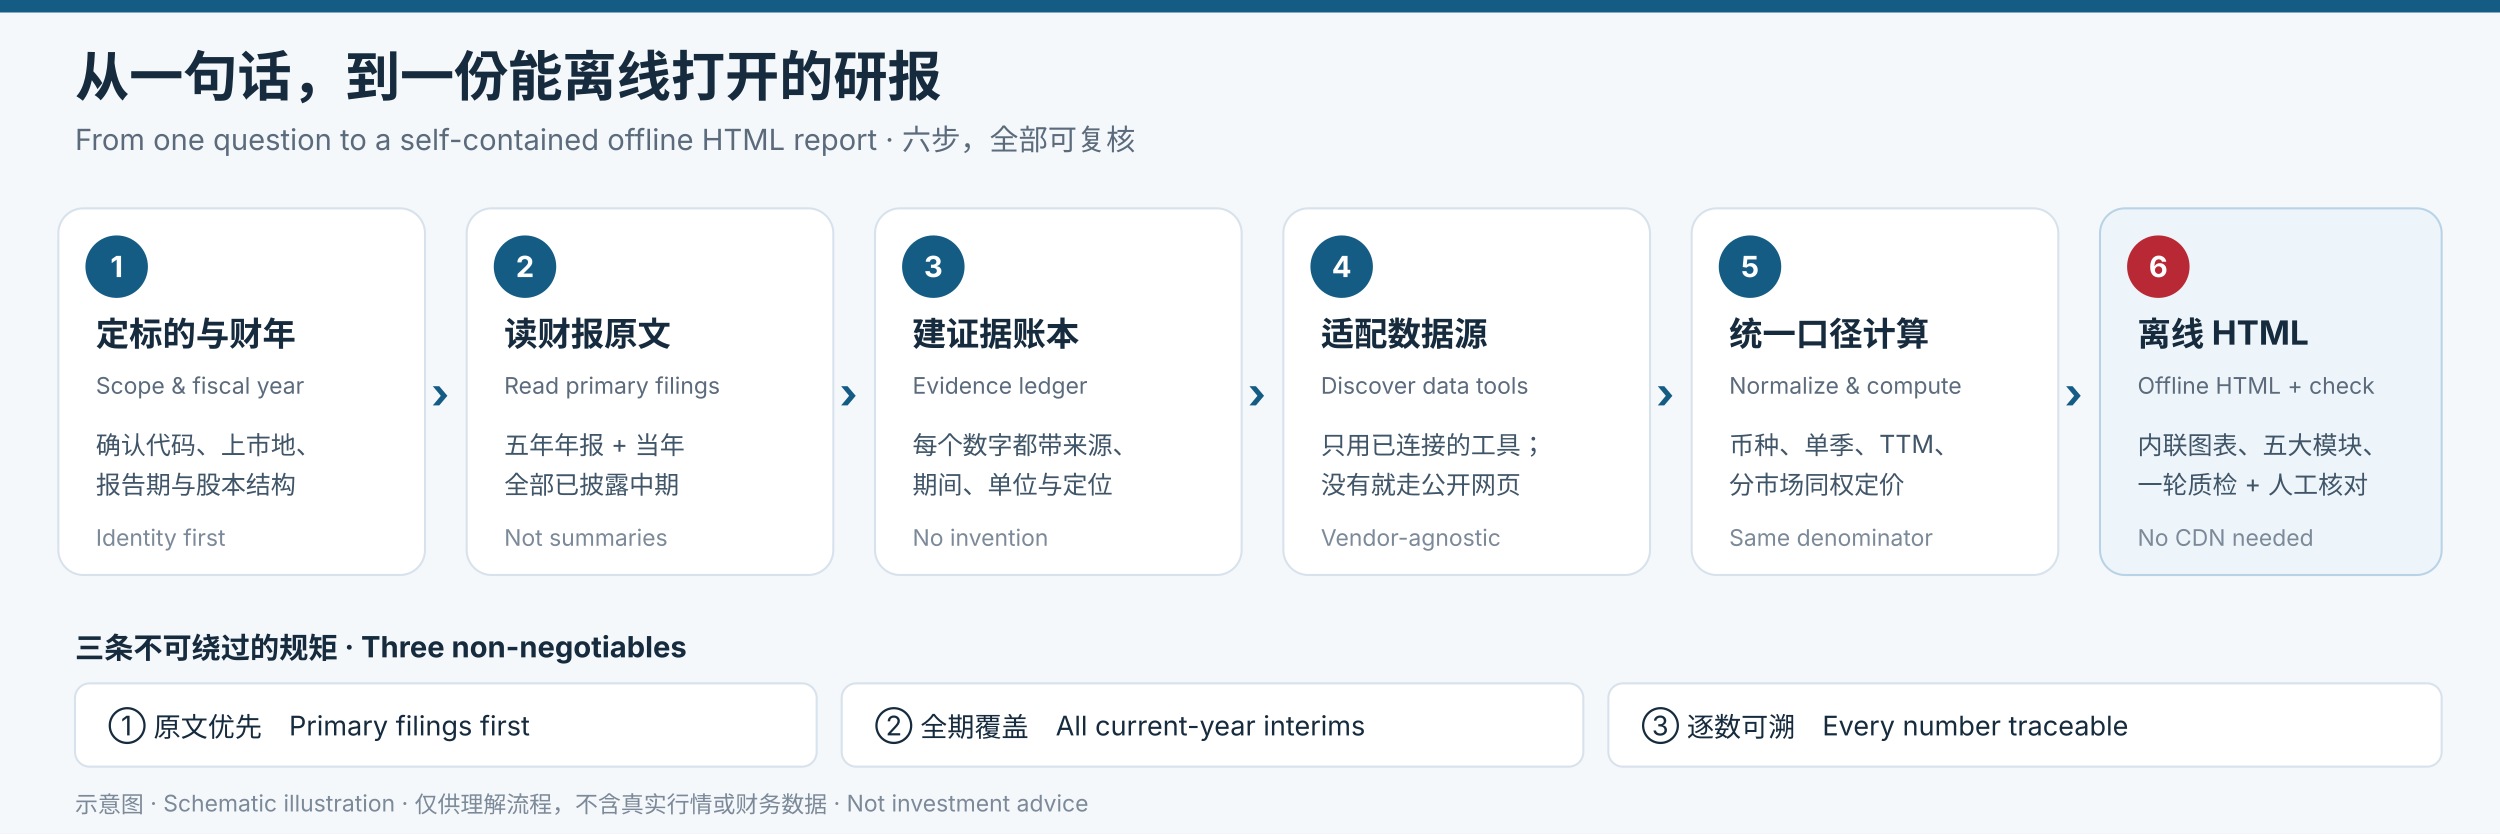
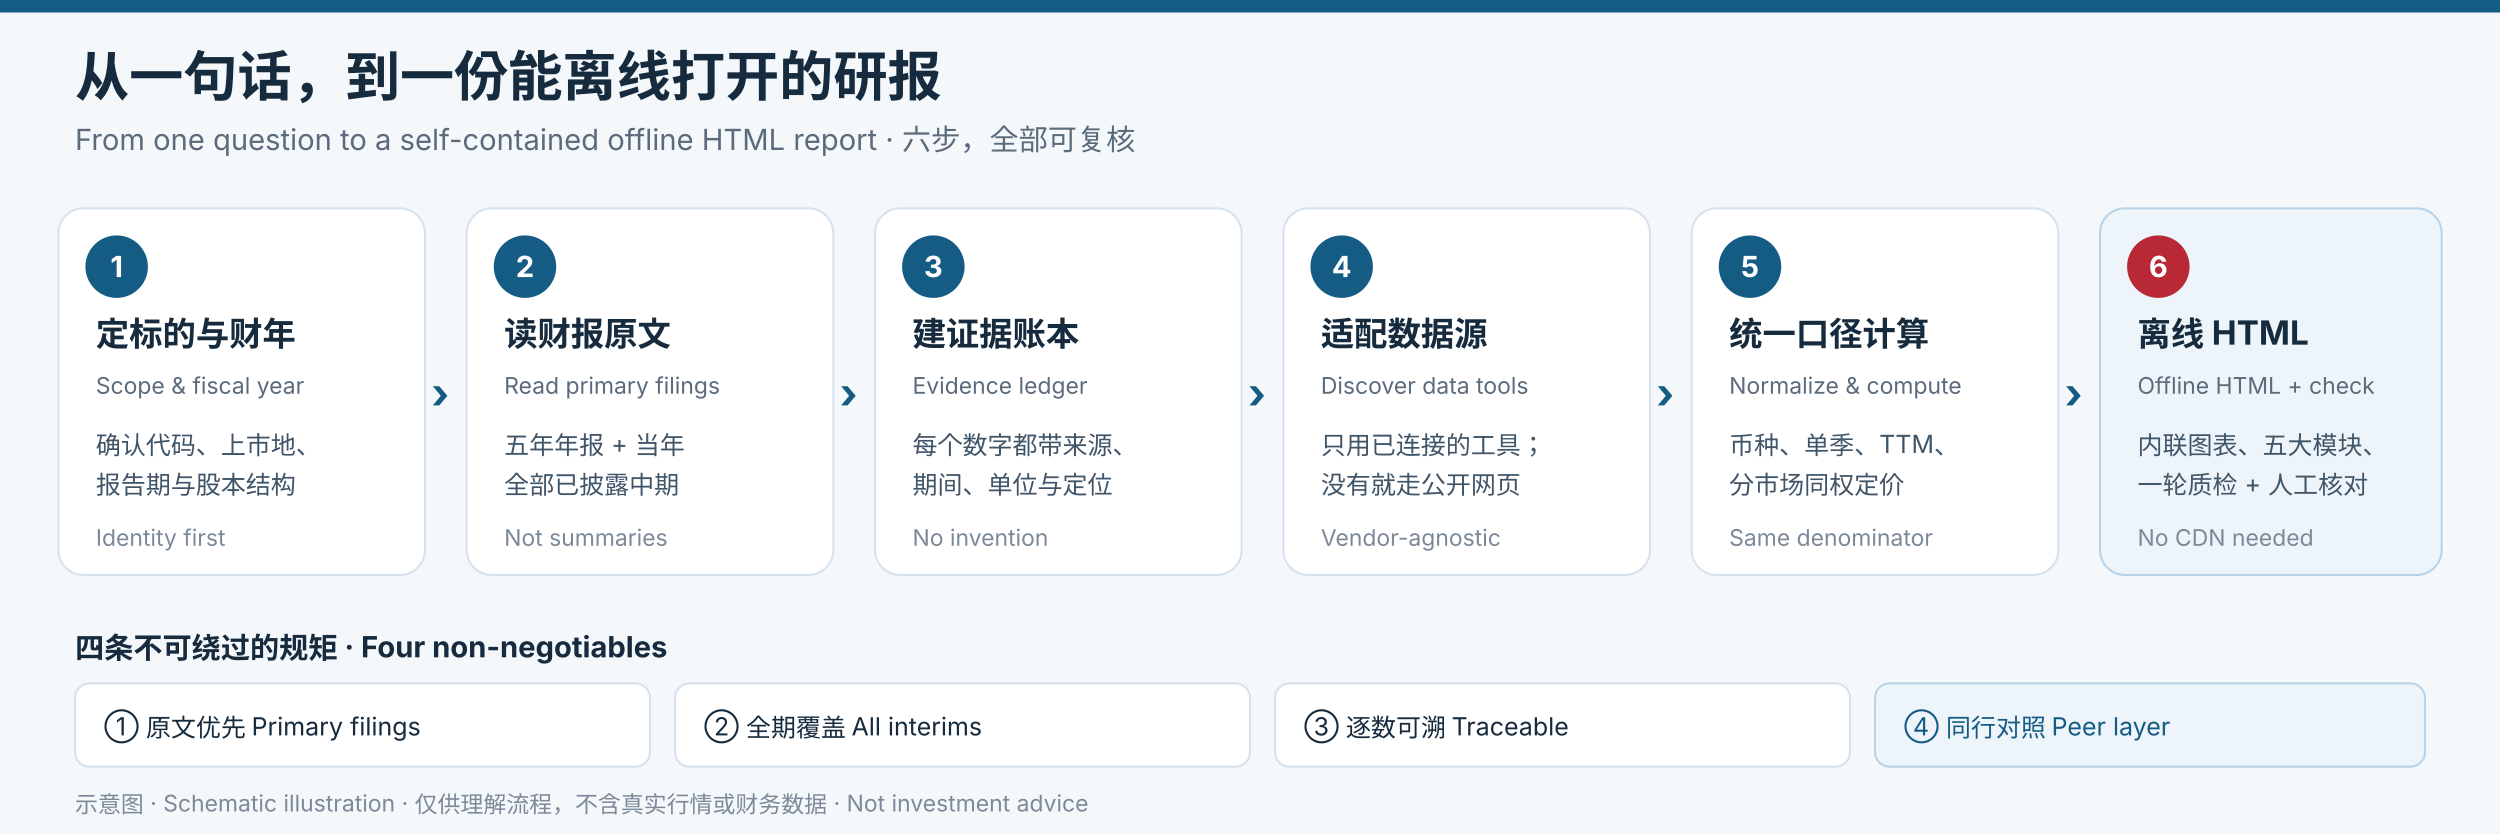
<svg xmlns="http://www.w3.org/2000/svg" viewBox="0 0 1200 400" width="1200" height="400" role="img" aria-label="从提问到离线研报的六步流程">
  <rect width="1200" height="400" fill="#f5f8fb" />
  <rect x="0" y="0" width="1200" height="6" fill="#155c85" />
  <text x="36" y="46" font-family="system-ui, -apple-system, 'PingFang SC', 'Microsoft YaHei', sans-serif" font-size="26" font-weight="700" fill="#162b3d">从一句话，到一份能离线打开的研报</text>
  <text x="36" y="72" font-family="system-ui, -apple-system, sans-serif" font-size="14" fill="#5b6b7c">From one question to a self-contained offline HTML report · 六步，全部可复核</text>
  <g font-family="system-ui, -apple-system, 'PingFang SC', 'Microsoft YaHei', sans-serif">
    <rect x="28" y="100" width="176" height="176" rx="12" fill="#ffffff" stroke="#d7e2ec" />
    <circle cx="56" cy="128" r="15" fill="#155c85" />
    <text x="56" y="133" text-anchor="middle" font-size="14" font-weight="700" fill="#ffffff">1</text>
    <text x="46" y="166" font-size="16" font-weight="700" fill="#162b3d">定标的与财年</text>
    <text x="46" y="189" font-size="11" fill="#5b6b7c">Scope &amp; fiscal year</text>
    <text x="46" y="218" font-size="12" fill="#405568">确认代码、上市地、</text>
    <text x="46" y="237" font-size="12" fill="#405568">报告期与股本结构</text>
    <text x="46" y="262" font-size="11" fill="#7b8998">Identity first</text>
    <rect x="224" y="100" width="176" height="176" rx="12" fill="#ffffff" stroke="#d7e2ec" />
    <circle cx="252" cy="128" r="15" fill="#155c85" />
    <text x="252" y="133" text-anchor="middle" font-size="14" font-weight="700" fill="#ffffff">2</text>
    <text x="242" y="166" font-size="16" font-weight="700" fill="#162b3d">读财报原文</text>
    <text x="242" y="189" font-size="11" fill="#5b6b7c">Read primary filings</text>
    <text x="242" y="218" font-size="12" fill="#405568">五年年报 + 当年</text>
    <text x="242" y="237" font-size="12" fill="#405568">全部已披露中期</text>
    <text x="242" y="262" font-size="11" fill="#7b8998">Not summaries</text>
    <rect x="420" y="100" width="176" height="176" rx="12" fill="#ffffff" stroke="#d7e2ec" />
    <circle cx="448" cy="128" r="15" fill="#155c85" />
    <text x="448" y="133" text-anchor="middle" font-size="14" font-weight="700" fill="#ffffff">3</text>
    <text x="438" y="166" font-size="16" font-weight="700" fill="#162b3d">建证据账本</text>
    <text x="438" y="189" font-size="11" fill="#5b6b7c">Evidence ledger</text>
    <text x="438" y="218" font-size="12" fill="#405568">每个数字都带来源、</text>
    <text x="438" y="237" font-size="12" fill="#405568">期间、单位与定位</text>
    <text x="438" y="262" font-size="11" fill="#7b8998">No invention</text>
    <rect x="616" y="100" width="176" height="176" rx="12" fill="#ffffff" stroke="#d7e2ec" />
    <circle cx="644" cy="128" r="15" fill="#155c85" />
    <text x="644" y="133" text-anchor="middle" font-size="14" font-weight="700" fill="#ffffff">4</text>
    <text x="634" y="166" font-size="16" font-weight="700" fill="#162b3d">适配数据源</text>
    <text x="634" y="189" font-size="11" fill="#5b6b7c">Discover data tools</text>
    <text x="634" y="218" font-size="12" fill="#405568">只用已连接的工具；</text>
    <text x="634" y="237" font-size="12" fill="#405568">没有就走公开网页</text>
    <text x="634" y="262" font-size="11" fill="#7b8998">Vendor-agnostic</text>
    <rect x="812" y="100" width="176" height="176" rx="12" fill="#ffffff" stroke="#d7e2ec" />
    <circle cx="840" cy="128" r="15" fill="#155c85" />
    <text x="840" y="133" text-anchor="middle" font-size="14" font-weight="700" fill="#ffffff">5</text>
    <text x="830" y="166" font-size="16" font-weight="700" fill="#162b3d">统一口径计算</text>
    <text x="830" y="189" font-size="11" fill="#5b6b7c">Normalize &amp; compute</text>
    <text x="830" y="218" font-size="12" fill="#405568">币种、单季、TTM、</text>
    <text x="830" y="237" font-size="12" fill="#405568">分市场同权定价</text>
    <text x="830" y="262" font-size="11" fill="#7b8998">Same denominator</text>
    <rect x="1008" y="100" width="164" height="176" rx="12" fill="#eef5fa" stroke="#b9d3e6" />
    <circle cx="1036" cy="128" r="15" fill="#b82935" />
    <text x="1036" y="133" text-anchor="middle" font-size="14" font-weight="700" fill="#ffffff">6</text>
    <text x="1026" y="166" font-size="16" font-weight="700" fill="#162b3d">离线 HTML</text>
    <text x="1026" y="189" font-size="11" fill="#5b6b7c">Offline HTML + check</text>
    <text x="1026" y="218" font-size="12" fill="#405568">内联图表、五大模块、</text>
    <text x="1026" y="237" font-size="12" fill="#405568">一轮质检 + 人工核对</text>
    <text x="1026" y="262" font-size="11" fill="#7b8998">No CDN needed</text>
    <g fill="#155c85" font-size="20" font-weight="700">
      <text x="207" y="196">›</text>
      <text x="403" y="196">›</text>
      <text x="599" y="196">›</text>
      <text x="795" y="196">›</text>
      <text x="991" y="196">›</text>
    </g>
  </g>
  <g font-family="system-ui, -apple-system, 'PingFang SC', 'Microsoft YaHei', sans-serif">
-     <text x="36" y="316" font-size="14" font-weight="700" fill="#162b3d">三条不可绕过的规矩 · Three non-negotiables</text>
-     <rect x="36" y="328" width="356" height="40" rx="7" fill="#ffffff" stroke="#d7e2ec" />
-     <text x="52" y="353" font-size="13" fill="#162b3d">① 原文优先　Primary filings first</text>
-     <rect x="404" y="328" width="356" height="40" rx="7" fill="#ffffff" stroke="#d7e2ec" />
-     <text x="420" y="353" font-size="13" fill="#162b3d">② 全期覆盖　All current-year interims</text>
-     <rect x="772" y="328" width="400" height="40" rx="7" fill="#ffffff" stroke="#d7e2ec" />
-     <text x="788" y="353" font-size="13" fill="#162b3d">③ 逐数可溯　Every number traceable</text>
+     <text x="36" y="316" font-size="14" font-weight="700" fill="#162b3d">四条不可绕过的规矩 · Four non-negotiables</text>
+     <rect x="36" y="328" width="276" height="40" rx="7" fill="#ffffff" stroke="#d7e2ec" />
+     <text x="50" y="353" font-size="12" fill="#162b3d">① 原文优先 Primary filings</text>
+     <rect x="324" y="328" width="276" height="40" rx="7" fill="#ffffff" stroke="#d7e2ec" />
+     <text x="338" y="353" font-size="12" fill="#162b3d">② 全期覆盖 All interims</text>
+     <rect x="612" y="328" width="276" height="40" rx="7" fill="#ffffff" stroke="#d7e2ec" />
+     <text x="626" y="353" font-size="12" fill="#162b3d">③ 逐数可溯 Traceable</text>
+     <rect x="900" y="328" width="264" height="40" rx="7" fill="#eef5fa" stroke="#b9d3e6" />
+     <text x="914" y="353" font-size="12" fill="#155c85">④ 同行对照 Peer layer</text>
    <text x="36" y="390" font-size="11" fill="#7b8998">示意图 · Schematic illustration · 仅供理解流程，不含真实行情或财务数据 · Not investment advice</text>
  </g>
</svg>
